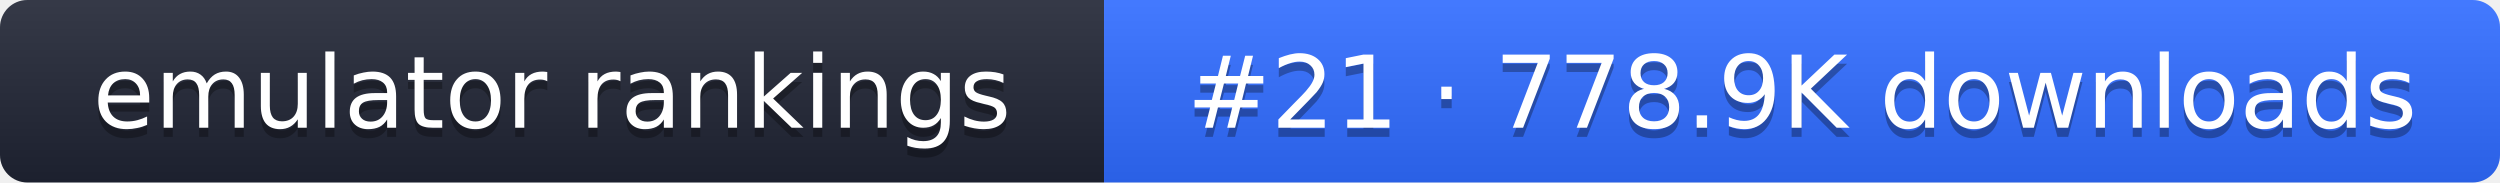
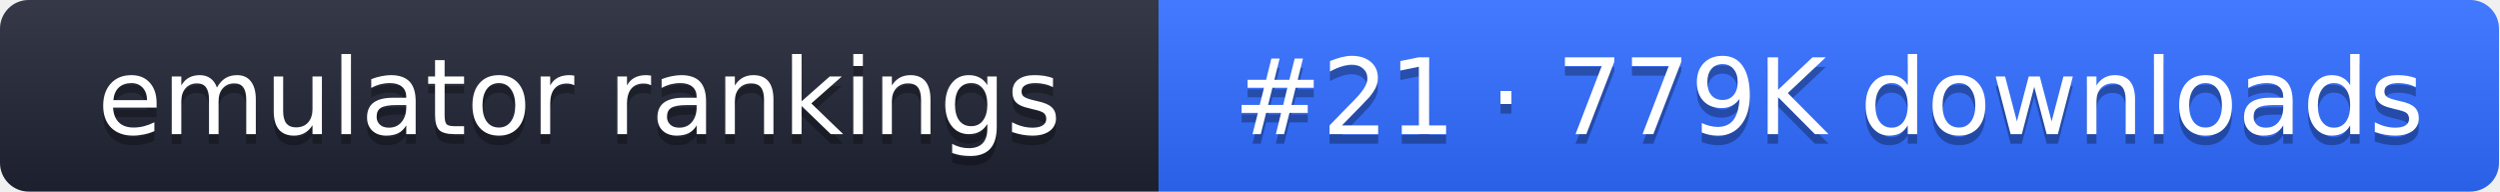
- <svg xmlns="http://www.w3.org/2000/svg" width="274" height="20" role="img" aria-label="emulator rankings: #21 · 778.9K downloads">
+ <svg xmlns="http://www.w3.org/2000/svg" width="261" height="20" role="img" aria-label="emulator rankings: #21 · 779K downloads">
  <linearGradient id="g" x2="0" y2="100%">
    <stop offset="0" stop-color="#fff" stop-opacity=".1" />
    <stop offset="1" stop-opacity=".1" />
  </linearGradient>
  <clipPath id="r">
-     <rect width="274" height="20" rx="3" fill="#fff" />
+     <rect width="261" height="20" rx="3" fill="#fff" />
  </clipPath>
  <g clip-path="url(#r)">
    <rect width="121" height="20" fill="#1f2433" />
-     <rect x="121" width="153" height="20" fill="#2f6bff" />
-     <rect width="274" height="20" fill="url(#g)" />
+     <rect x="121" width="140" height="20" fill="#2f6bff" />
+     <rect width="261" height="20" fill="url(#g)" />
  </g>
  <g fill="#fff" text-anchor="middle" font-family="Verdana,DejaVu Sans,sans-serif" font-size="11">
    <text x="60.5" y="15" fill="#010101" fill-opacity=".3">emulator rankings</text>
    <text x="60.5" y="14">emulator rankings</text>
-     <text x="197.5" y="15" fill="#010101" fill-opacity=".3">#21 · 778.9K downloads</text>
-     <text x="197.5" y="14">#21 · 778.9K downloads</text>
+     <text x="191" y="15" fill="#010101" fill-opacity=".3">#21 · 779K downloads</text>
+     <text x="191" y="14">#21 · 779K downloads</text>
  </g>
</svg>
